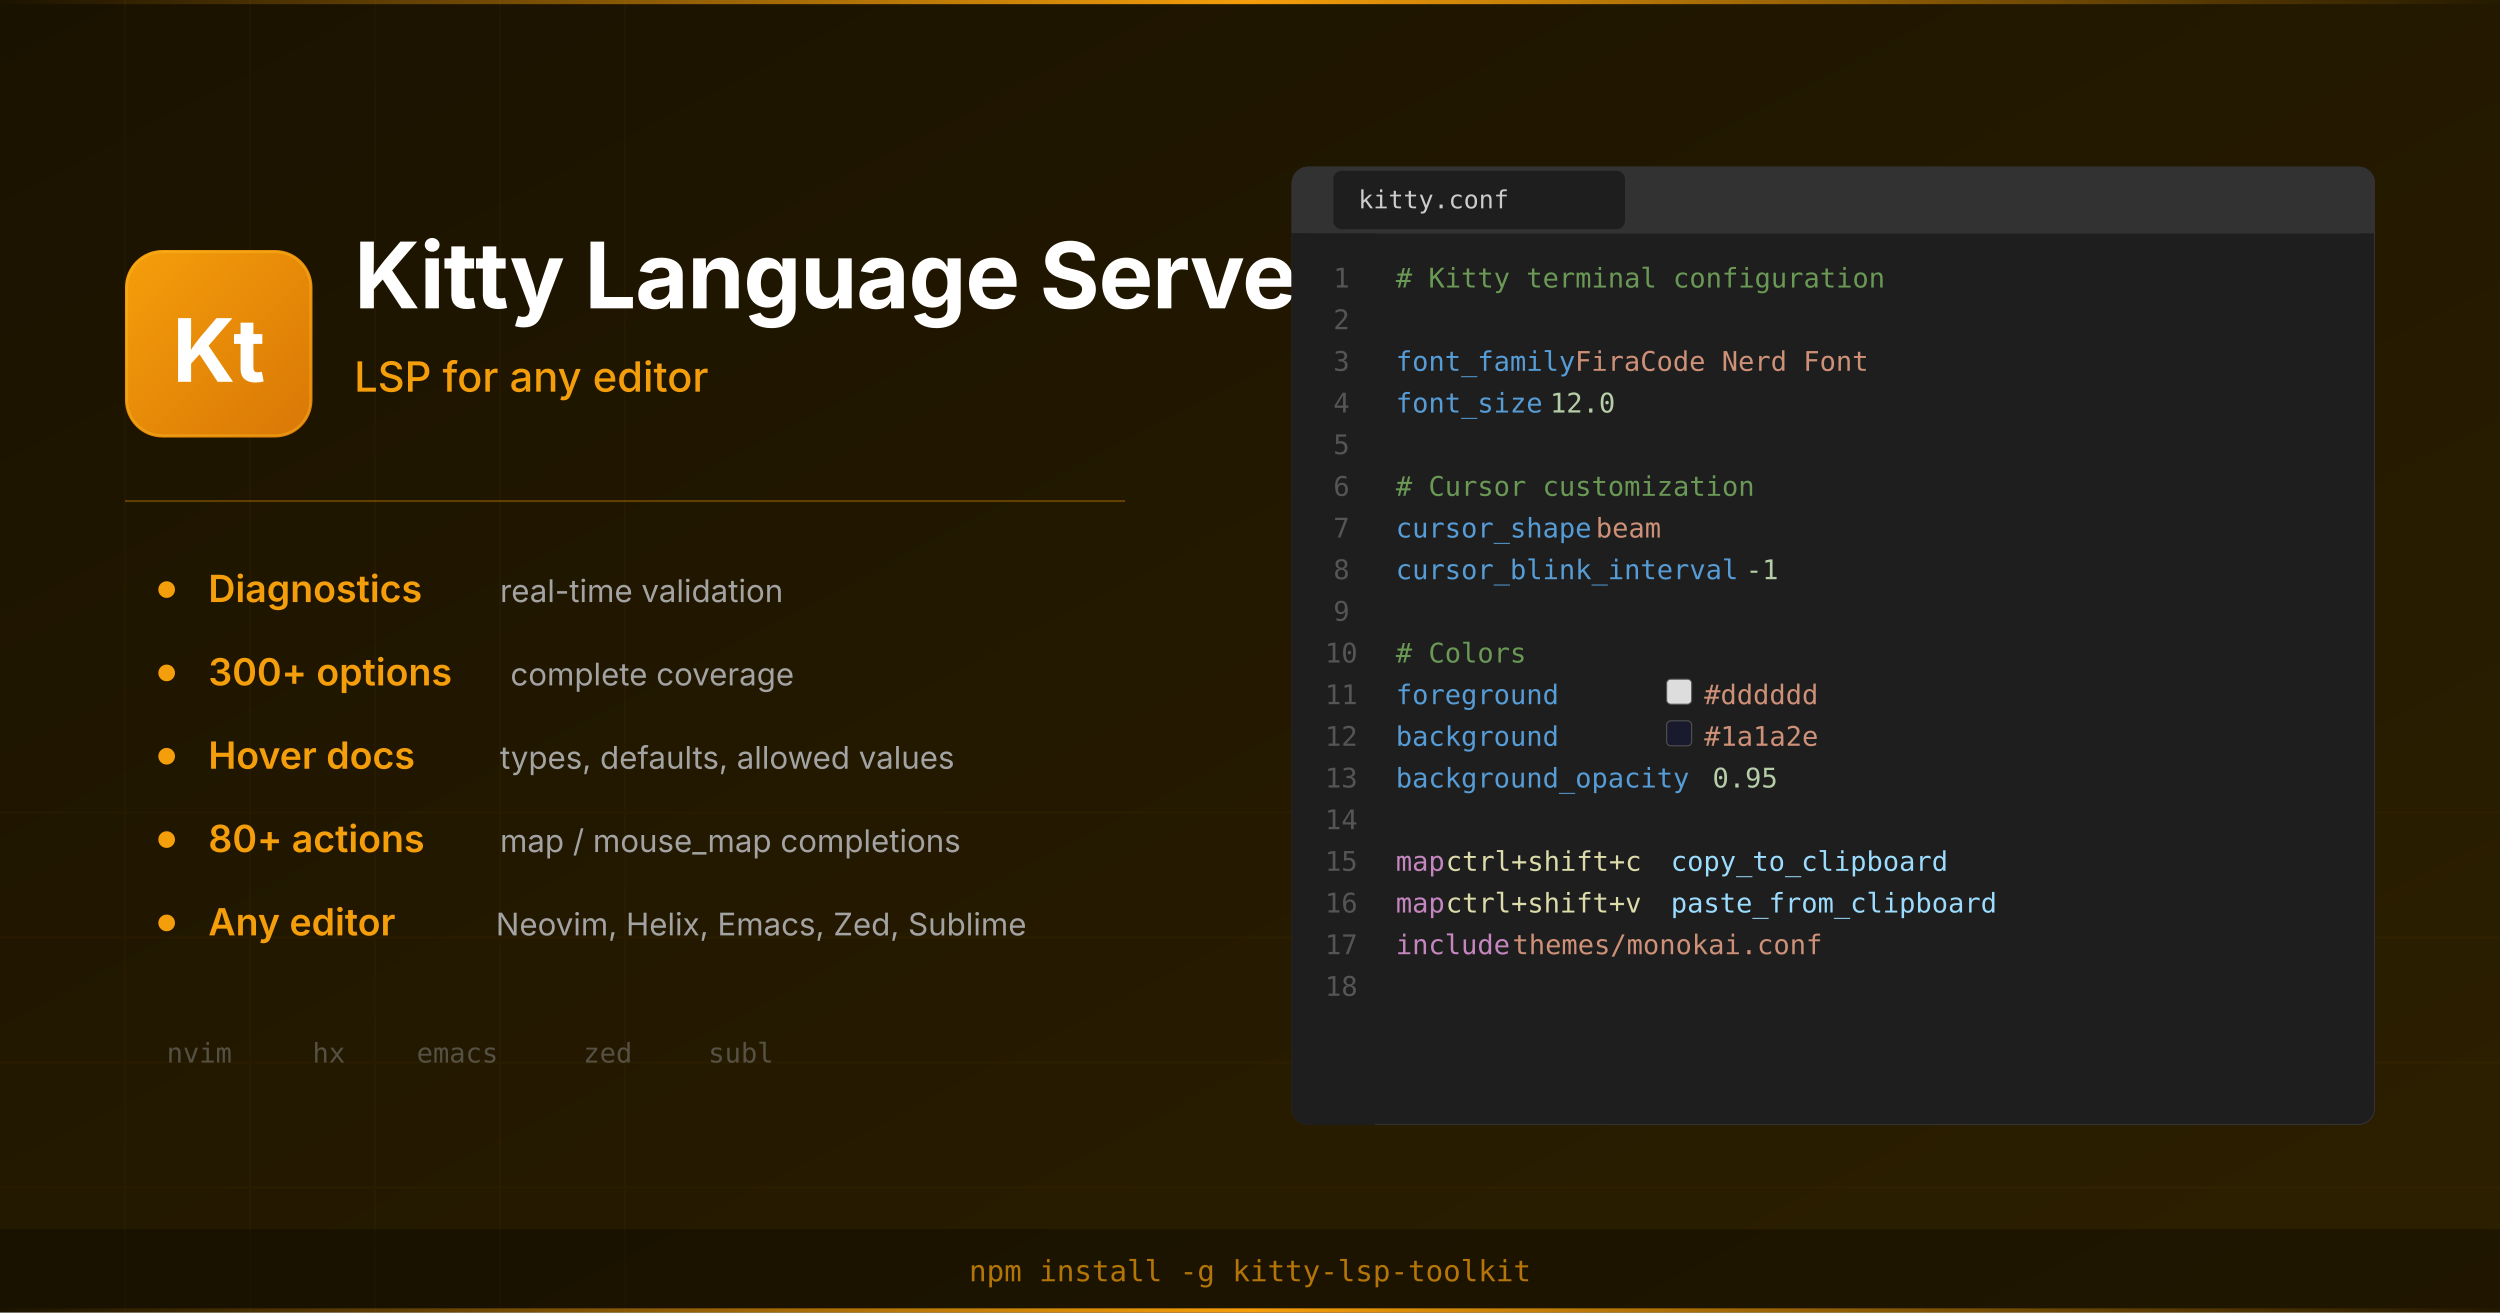
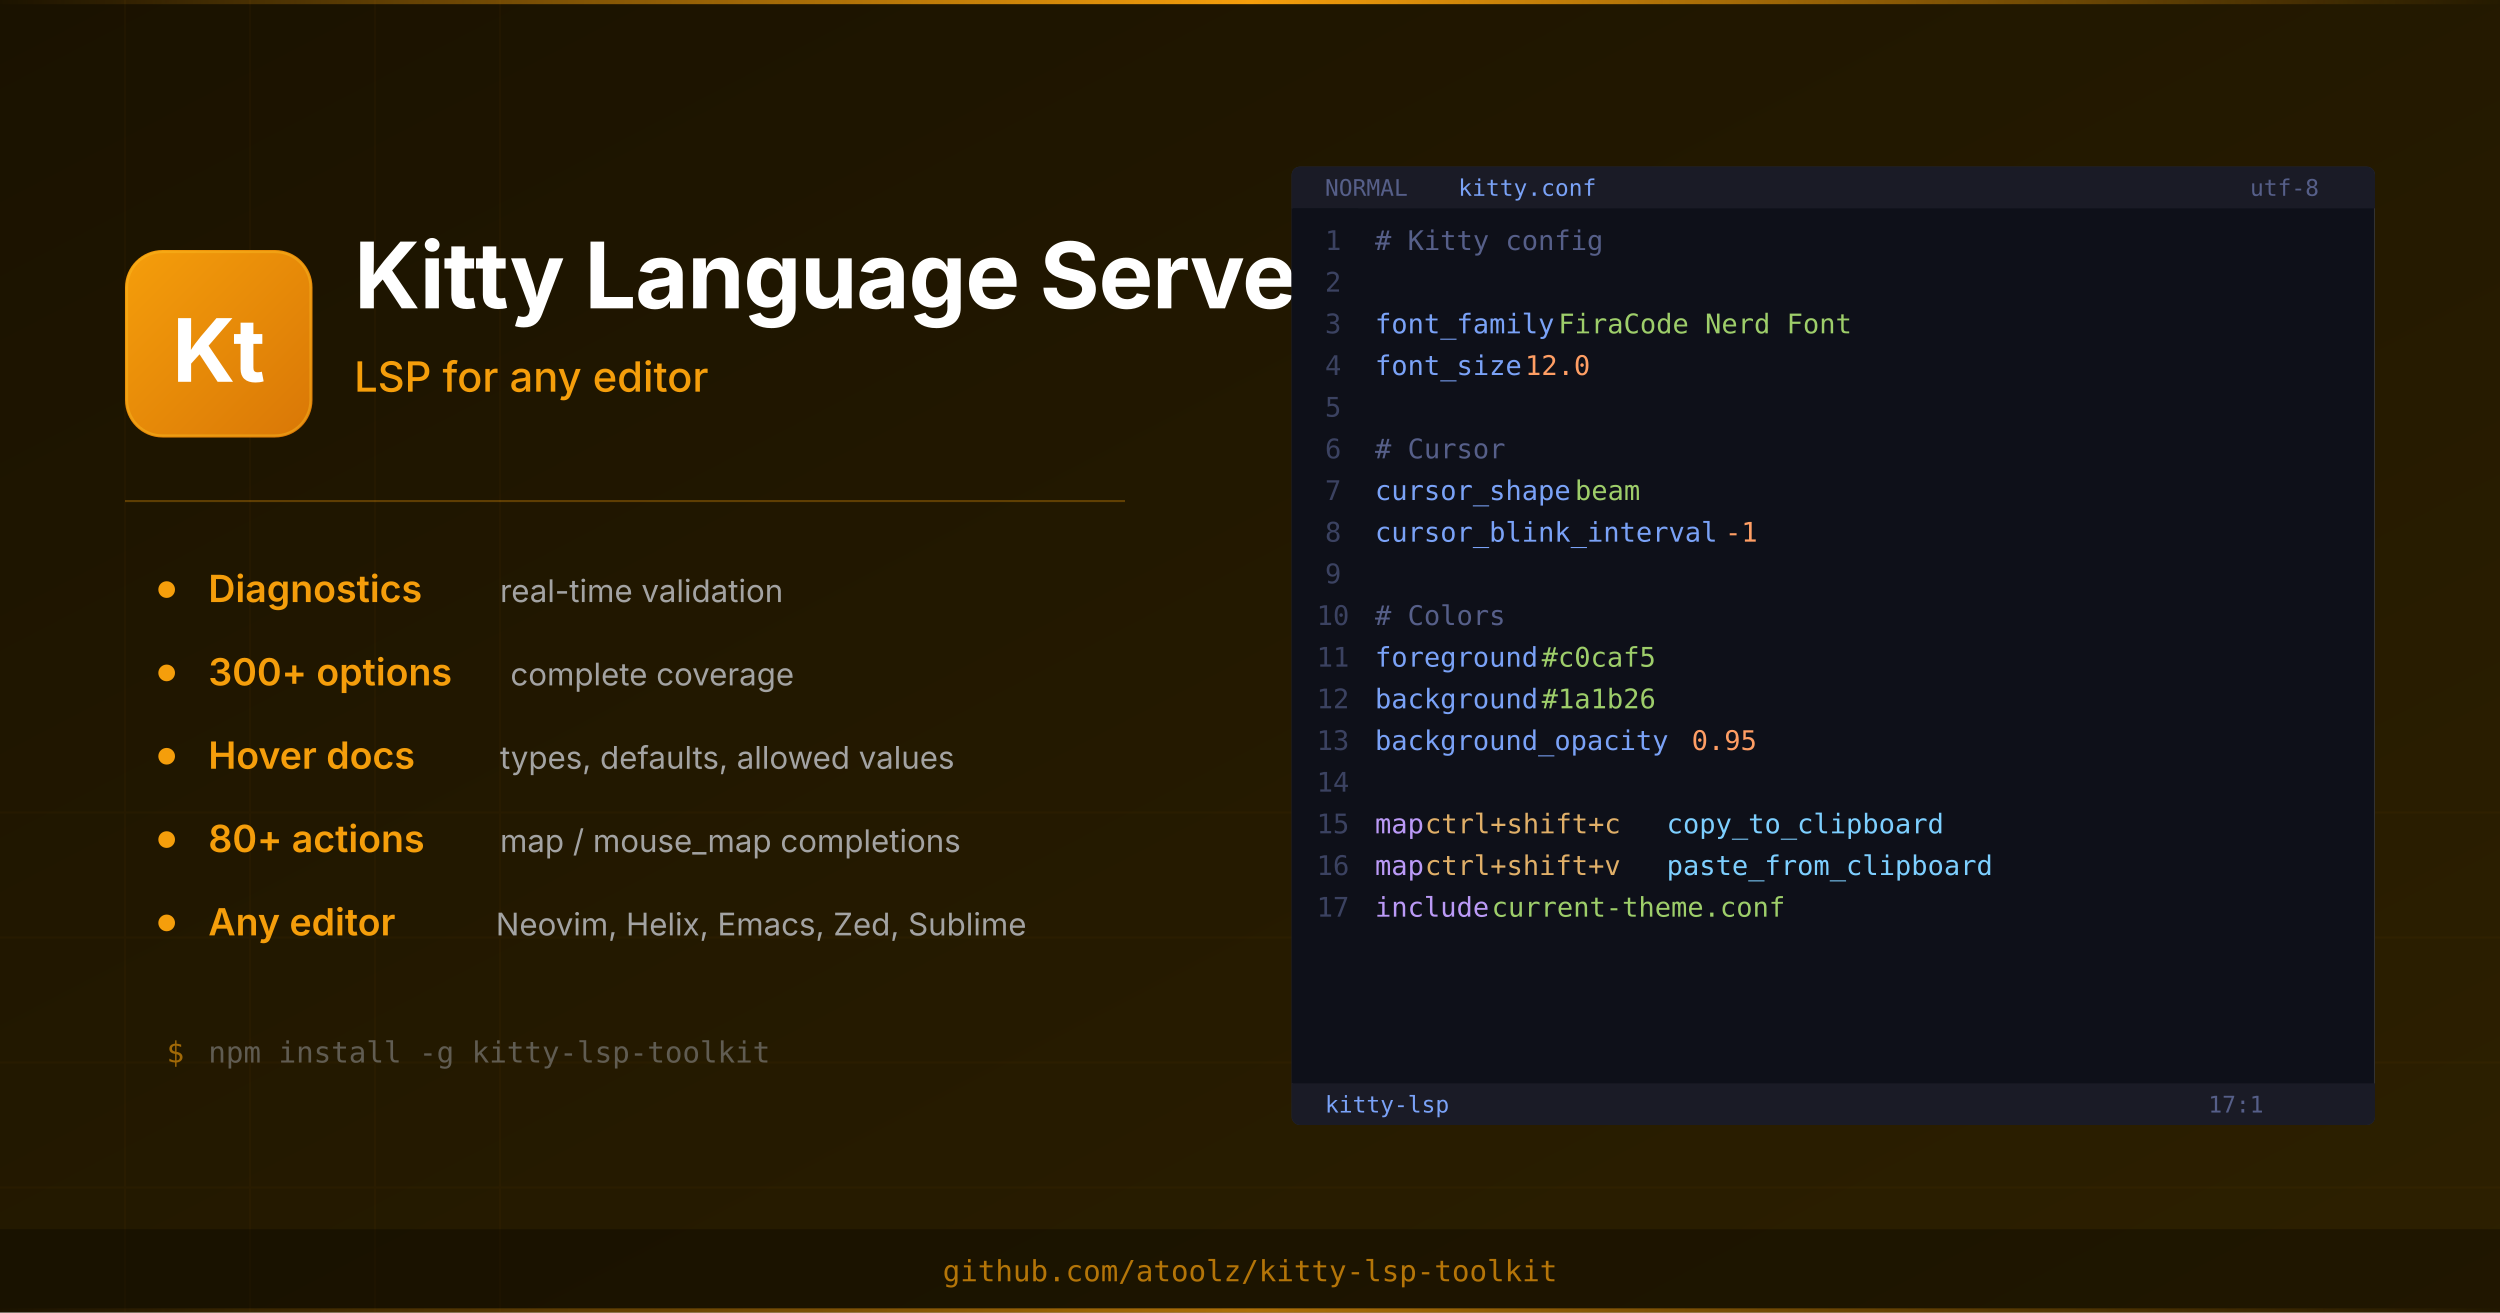
<svg xmlns="http://www.w3.org/2000/svg" viewBox="0 0 1200 630" width="1200" height="630">
  <defs>
    <linearGradient id="bgGrad" x1="0%" y1="0%" x2="100%" y2="100%">
      <stop offset="0%" stop-color="#1a1200" />
      <stop offset="100%" stop-color="#2d2000" />
    </linearGradient>
    <linearGradient id="iconGrad" x1="0%" y1="0%" x2="100%" y2="100%">
      <stop offset="0%" stop-color="#f59e0b" />
      <stop offset="100%" stop-color="#d97706" />
    </linearGradient>
    <linearGradient id="accentLine" x1="0%" y1="0%" x2="100%" y2="0%">
      <stop offset="0%" stop-color="#f59e0b" stop-opacity="0" />
      <stop offset="50%" stop-color="#f59e0b" stop-opacity="1" />
      <stop offset="100%" stop-color="#f59e0b" stop-opacity="0" />
    </linearGradient>
-     <filter id="glow">
-       <feGaussianBlur stdDeviation="3" result="blur" />
-       <feMerge>
-         <feMergeNode in="blur" />
-         <feMergeNode in="SourceGraphic" />
-       </feMerge>
-     </filter>
-     <clipPath id="editorClip">
-       <rect x="620" y="80" width="520" height="460" rx="8" />
+     <clipPath id="termClip">
+       <rect x="620" y="80" width="520" height="460" rx="4" />
    </clipPath>
  </defs>
  <rect width="1200" height="630" fill="url(#bgGrad)" />
  <g opacity="0.03">
-     <line x1="0" y1="0" x2="0" y2="630" stroke="#f59e0b" stroke-width="1" transform="translate(60,0)" />
-     <line x1="0" y1="0" x2="0" y2="630" stroke="#f59e0b" stroke-width="1" transform="translate(120,0)" />
-     <line x1="0" y1="0" x2="0" y2="630" stroke="#f59e0b" stroke-width="1" transform="translate(180,0)" />
-     <line x1="0" y1="0" x2="0" y2="630" stroke="#f59e0b" stroke-width="1" transform="translate(240,0)" />
-     <line x1="0" y1="0" x2="0" y2="630" stroke="#f59e0b" stroke-width="1" transform="translate(300,0)" />
-     <line x1="0" y1="630" x2="1200" y2="630" stroke="#f59e0b" stroke-width="1" transform="translate(0,-60)" />
-     <line x1="0" y1="630" x2="1200" y2="630" stroke="#f59e0b" stroke-width="1" transform="translate(0,-120)" />
-     <line x1="0" y1="630" x2="1200" y2="630" stroke="#f59e0b" stroke-width="1" transform="translate(0,-180)" />
-     <line x1="0" y1="630" x2="1200" y2="630" stroke="#f59e0b" stroke-width="1" transform="translate(0,-240)" />
+     <line x1="60" y1="0" x2="60" y2="630" stroke="#f59e0b" stroke-width="1" />
+     <line x1="120" y1="0" x2="120" y2="630" stroke="#f59e0b" stroke-width="1" />
+     <line x1="180" y1="0" x2="180" y2="630" stroke="#f59e0b" stroke-width="1" />
+     <line x1="240" y1="0" x2="240" y2="630" stroke="#f59e0b" stroke-width="1" />
+     <line x1="0" y1="570" x2="1200" y2="570" stroke="#f59e0b" stroke-width="1" />
+     <line x1="0" y1="510" x2="1200" y2="510" stroke="#f59e0b" stroke-width="1" />
+     <line x1="0" y1="450" x2="1200" y2="450" stroke="#f59e0b" stroke-width="1" />
+     <line x1="0" y1="390" x2="1200" y2="390" stroke="#f59e0b" stroke-width="1" />
  </g>
  <rect x="0" y="0" width="1200" height="2" fill="url(#accentLine)" />
+   <rect x="0" y="628" width="1200" height="2" fill="url(#accentLine)" />
  <rect x="60" y="120" width="90" height="90" rx="18" fill="url(#iconGrad)" />
  <rect x="61" y="121" width="88" height="88" rx="17" fill="none" stroke="#fbbf24" stroke-width="1" opacity="0.4" />
  <text x="105" y="168" text-anchor="middle" dominant-baseline="central" font-family="'Inter', 'Helvetica Neue', Arial, sans-serif" font-size="42" font-weight="700" fill="#ffffff" letter-spacing="-1">Kt</text>
  <text x="170" y="148" font-family="'Inter', 'Helvetica Neue', Arial, sans-serif" font-size="44" font-weight="700" fill="#ffffff" letter-spacing="-0.5">Kitty Language Server</text>
  <text x="170" y="188" font-family="'Inter', 'Helvetica Neue', Arial, sans-serif" font-size="20" fill="#f59e0b" font-weight="500">LSP for any editor</text>
  <rect x="60" y="240" width="480" height="1" fill="#f59e0b" opacity="0.3" />
-   <g font-family="'Inter', 'Helvetica Neue', Arial, sans-serif" font-size="18" fill="#e5e5e5">
+   <g font-family="'Inter', 'Helvetica Neue', Arial, sans-serif" font-size="18">
    <circle cx="80" cy="283" r="4" fill="#f59e0b" />
    <text x="100" y="289" font-weight="600" fill="#f59e0b">Diagnostics</text>
    <text x="240" y="289" fill="#a3a3a3" font-size="15">real-time validation</text>
    <circle cx="80" cy="323" r="4" fill="#f59e0b" />
    <text x="100" y="329" font-weight="600" fill="#f59e0b">300+ options</text>
    <text x="245" y="329" fill="#a3a3a3" font-size="15">complete coverage</text>
    <circle cx="80" cy="363" r="4" fill="#f59e0b" />
    <text x="100" y="369" font-weight="600" fill="#f59e0b">Hover docs</text>
    <text x="240" y="369" fill="#a3a3a3" font-size="15">types, defaults, allowed values</text>
    <circle cx="80" cy="403" r="4" fill="#f59e0b" />
    <text x="100" y="409" font-weight="600" fill="#f59e0b">80+ actions</text>
    <text x="240" y="409" fill="#a3a3a3" font-size="15">map / mouse_map completions</text>
    <circle cx="80" cy="443" r="4" fill="#f59e0b" />
    <text x="100" y="449" font-weight="600" fill="#f59e0b">Any editor</text>
    <text x="238" y="449" fill="#a3a3a3" font-size="15">Neovim, Helix, Emacs, Zed, Sublime</text>
  </g>
-   <g font-family="'Cascadia Code', 'Fira Code', Consolas, monospace" font-size="13" fill="#888" opacity="0.5">
-     <text x="80" y="510">nvim</text>
-     <text x="150" y="510">hx</text>
-     <text x="200" y="510">emacs</text>
-     <text x="280" y="510">zed</text>
-     <text x="340" y="510">subl</text>
+   <g font-family="'Cascadia Code', 'Fira Code', Consolas, monospace" font-size="14" opacity="0.6">
+     <text x="80" y="510" fill="#f59e0b">$</text>
+     <text x="100" y="510" fill="#888">npm install -g kitty-lsp-toolkit</text>
  </g>
-   <g clip-path="url(#editorClip)">
-     <rect x="620" y="80" width="520" height="460" rx="8" fill="#1e1e1e" stroke="#333" stroke-width="1" />
-     <rect x="620" y="80" width="520" height="32" rx="8" fill="#323233" />
-     <rect x="620" y="104" width="520" height="8" fill="#323233" />
-     <rect x="640" y="82" width="140" height="28" fill="#1e1e1e" rx="4" />
-     <text x="652" y="100" font-family="'Cascadia Code', 'Fira Code', Consolas, monospace" font-size="12" fill="#cccccc">kitty.conf</text>
-     <rect x="620" y="112" width="40" height="428" fill="#1e1e1e" />
+   <g clip-path="url(#termClip)">
+     <rect x="620" y="80" width="520" height="460" rx="4" fill="#0e1019" stroke="#333" stroke-width="1" />
+     <rect x="620" y="80" width="520" height="20" fill="#1a1b26" />
+     <text x="636" y="94" font-family="'Cascadia Code', monospace" font-size="11" fill="#565f89">NORMAL</text>
+     <text x="700" y="94" font-family="'Cascadia Code', monospace" font-size="11" fill="#7aa2f7">kitty.conf</text>
+     <text x="1080" y="94" font-family="'Cascadia Code', monospace" font-size="11" fill="#565f89">utf-8</text>
+     <rect x="620" y="100" width="32" height="420" fill="#0e1019" />
    <g font-family="'Cascadia Code', 'Fira Code', Consolas, monospace" font-size="13">
-       <text x="640" y="138" fill="#555">1</text>
-       <text x="670" y="138" fill="#6a9955"># Kitty terminal configuration</text>
-       <text x="640" y="158" fill="#555">2</text>
-       <text x="640" y="178" fill="#555">3</text>
-       <text x="670" y="178" fill="#569cd6">font_family</text>
-       <text x="756" y="178" fill="#ce9178">      FiraCode Nerd Font</text>
-       <text x="640" y="198" fill="#555">4</text>
-       <text x="670" y="198" fill="#569cd6">font_size</text>
-       <text x="744" y="198" fill="#b5cea8">        12.0</text>
-       <text x="640" y="218" fill="#555">5</text>
-       <text x="640" y="238" fill="#555">6</text>
-       <text x="670" y="238" fill="#6a9955"># Cursor customization</text>
-       <text x="640" y="258" fill="#555">7</text>
-       <text x="670" y="258" fill="#569cd6">cursor_shape</text>
-       <text x="766" y="258" fill="#ce9178">    beam</text>
-       <text x="640" y="278" fill="#555">8</text>
-       <text x="670" y="278" fill="#569cd6">cursor_blink_interval</text>
-       <text x="838" y="278" fill="#b5cea8"> -1</text>
-       <text x="640" y="298" fill="#555">9</text>
-       <text x="636" y="318" fill="#555">10</text>
-       <text x="670" y="318" fill="#6a9955"># Colors</text>
-       <text x="636" y="338" fill="#555">11</text>
-       <text x="670" y="338" fill="#569cd6">foreground</text>
-       <text x="750" y="338" fill="#d4d4d4">     </text>
-       <rect x="800" y="326" width="12" height="12" rx="2" fill="#dddddd" stroke="#555" stroke-width="0.5" />
-       <text x="818" y="338" fill="#ce9178">#dddddd</text>
-       <text x="636" y="358" fill="#555">12</text>
-       <text x="670" y="358" fill="#569cd6">background</text>
-       <text x="750" y="358" fill="#d4d4d4">     </text>
-       <rect x="800" y="346" width="12" height="12" rx="2" fill="#1a1a2e" stroke="#555" stroke-width="0.5" />
-       <text x="818" y="358" fill="#ce9178">#1a1a2e</text>
-       <text x="636" y="378" fill="#555">13</text>
-       <text x="670" y="378" fill="#569cd6">background_opacity</text>
-       <text x="822" y="378" fill="#b5cea8"> 0.95</text>
-       <text x="636" y="398" fill="#555">14</text>
-       <text x="636" y="418" fill="#555">15</text>
-       <text x="670" y="418" fill="#c586c0">map</text>
-       <text x="694" y="418" fill="#dcdcaa"> ctrl+shift+c</text>
-       <text x="802" y="418" fill="#9cdcfe"> copy_to_clipboard</text>
-       <text x="636" y="438" fill="#555">16</text>
-       <text x="670" y="438" fill="#c586c0">map</text>
-       <text x="694" y="438" fill="#dcdcaa"> ctrl+shift+v</text>
-       <text x="802" y="438" fill="#9cdcfe"> paste_from_clipboard</text>
-       <text x="636" y="458" fill="#555">17</text>
-       <text x="670" y="458" fill="#c586c0">include</text>
-       <text x="726" y="458" fill="#ce9178"> themes/monokai.conf</text>
-       <text x="636" y="478" fill="#555">18</text>
+       <text x="636" y="120" fill="#3b4261">1</text>
+       <text x="660" y="120" fill="#565f89"># Kitty config</text>
+       <text x="636" y="140" fill="#3b4261">2</text>
+       <text x="636" y="160" fill="#3b4261">3</text>
+       <text x="660" y="160" fill="#7aa2f7">font_family</text>
+       <text x="748" y="160" fill="#9ece6a"> FiraCode Nerd Font</text>
+       <text x="636" y="180" fill="#3b4261">4</text>
+       <text x="660" y="180" fill="#7aa2f7">font_size</text>
+       <text x="732" y="180" fill="#ff9e64"> 12.0</text>
+       <text x="636" y="200" fill="#3b4261">5</text>
+       <text x="636" y="220" fill="#3b4261">6</text>
+       <text x="660" y="220" fill="#565f89"># Cursor</text>
+       <text x="636" y="240" fill="#3b4261">7</text>
+       <text x="660" y="240" fill="#7aa2f7">cursor_shape</text>
+       <text x="756" y="240" fill="#9ece6a"> beam</text>
+       <text x="636" y="260" fill="#3b4261">8</text>
+       <text x="660" y="260" fill="#7aa2f7">cursor_blink_interval</text>
+       <text x="828" y="260" fill="#ff9e64"> -1</text>
+       <text x="636" y="280" fill="#3b4261">9</text>
+       <text x="632" y="300" fill="#3b4261">10</text>
+       <text x="660" y="300" fill="#565f89"># Colors</text>
+       <text x="632" y="320" fill="#3b4261">11</text>
+       <text x="660" y="320" fill="#7aa2f7">foreground</text>
+       <text x="740" y="320" fill="#9ece6a"> #c0caf5</text>
+       <text x="632" y="340" fill="#3b4261">12</text>
+       <text x="660" y="340" fill="#7aa2f7">background</text>
+       <text x="740" y="340" fill="#9ece6a"> #1a1b26</text>
+       <text x="632" y="360" fill="#3b4261">13</text>
+       <text x="660" y="360" fill="#7aa2f7">background_opacity</text>
+       <text x="812" y="360" fill="#ff9e64"> 0.95</text>
+       <text x="632" y="380" fill="#3b4261">14</text>
+       <text x="632" y="400" fill="#3b4261">15</text>
+       <text x="660" y="400" fill="#bb9af7">map</text>
+       <text x="684" y="400" fill="#e0af68"> ctrl+shift+c</text>
+       <text x="800" y="400" fill="#7dcfff"> copy_to_clipboard</text>
+       <text x="632" y="420" fill="#3b4261">16</text>
+       <text x="660" y="420" fill="#bb9af7">map</text>
+       <text x="684" y="420" fill="#e0af68"> ctrl+shift+v</text>
+       <text x="800" y="420" fill="#7dcfff"> paste_from_clipboard</text>
+       <text x="632" y="440" fill="#3b4261">17</text>
+       <text x="660" y="440" fill="#bb9af7">include</text>
+       <text x="716" y="440" fill="#9ece6a"> current-theme.conf</text>
    </g>
+     <rect x="620" y="520" width="520" height="20" fill="#1a1b26" />
+     <text x="636" y="534" font-family="'Cascadia Code', monospace" font-size="11" fill="#7aa2f7">kitty-lsp</text>
+     <text x="1060" y="534" font-family="'Cascadia Code', monospace" font-size="11" fill="#565f89">17:1</text>
  </g>
  <rect x="0" y="590" width="1200" height="40" fill="#000000" opacity="0.3" />
-   <text x="600" y="615" text-anchor="middle" font-family="'Cascadia Code', 'Fira Code', Consolas, monospace" font-size="14" fill="#f59e0b" opacity="0.7">npm install -g kitty-lsp-toolkit</text>
-   <rect x="0" y="628" width="1200" height="2" fill="url(#accentLine)" />
+   <text x="600" y="615" text-anchor="middle" font-family="'Cascadia Code', 'Fira Code', Consolas, monospace" font-size="14" fill="#f59e0b" opacity="0.7">github.com/atoolz/kitty-lsp-toolkit</text>
</svg>
